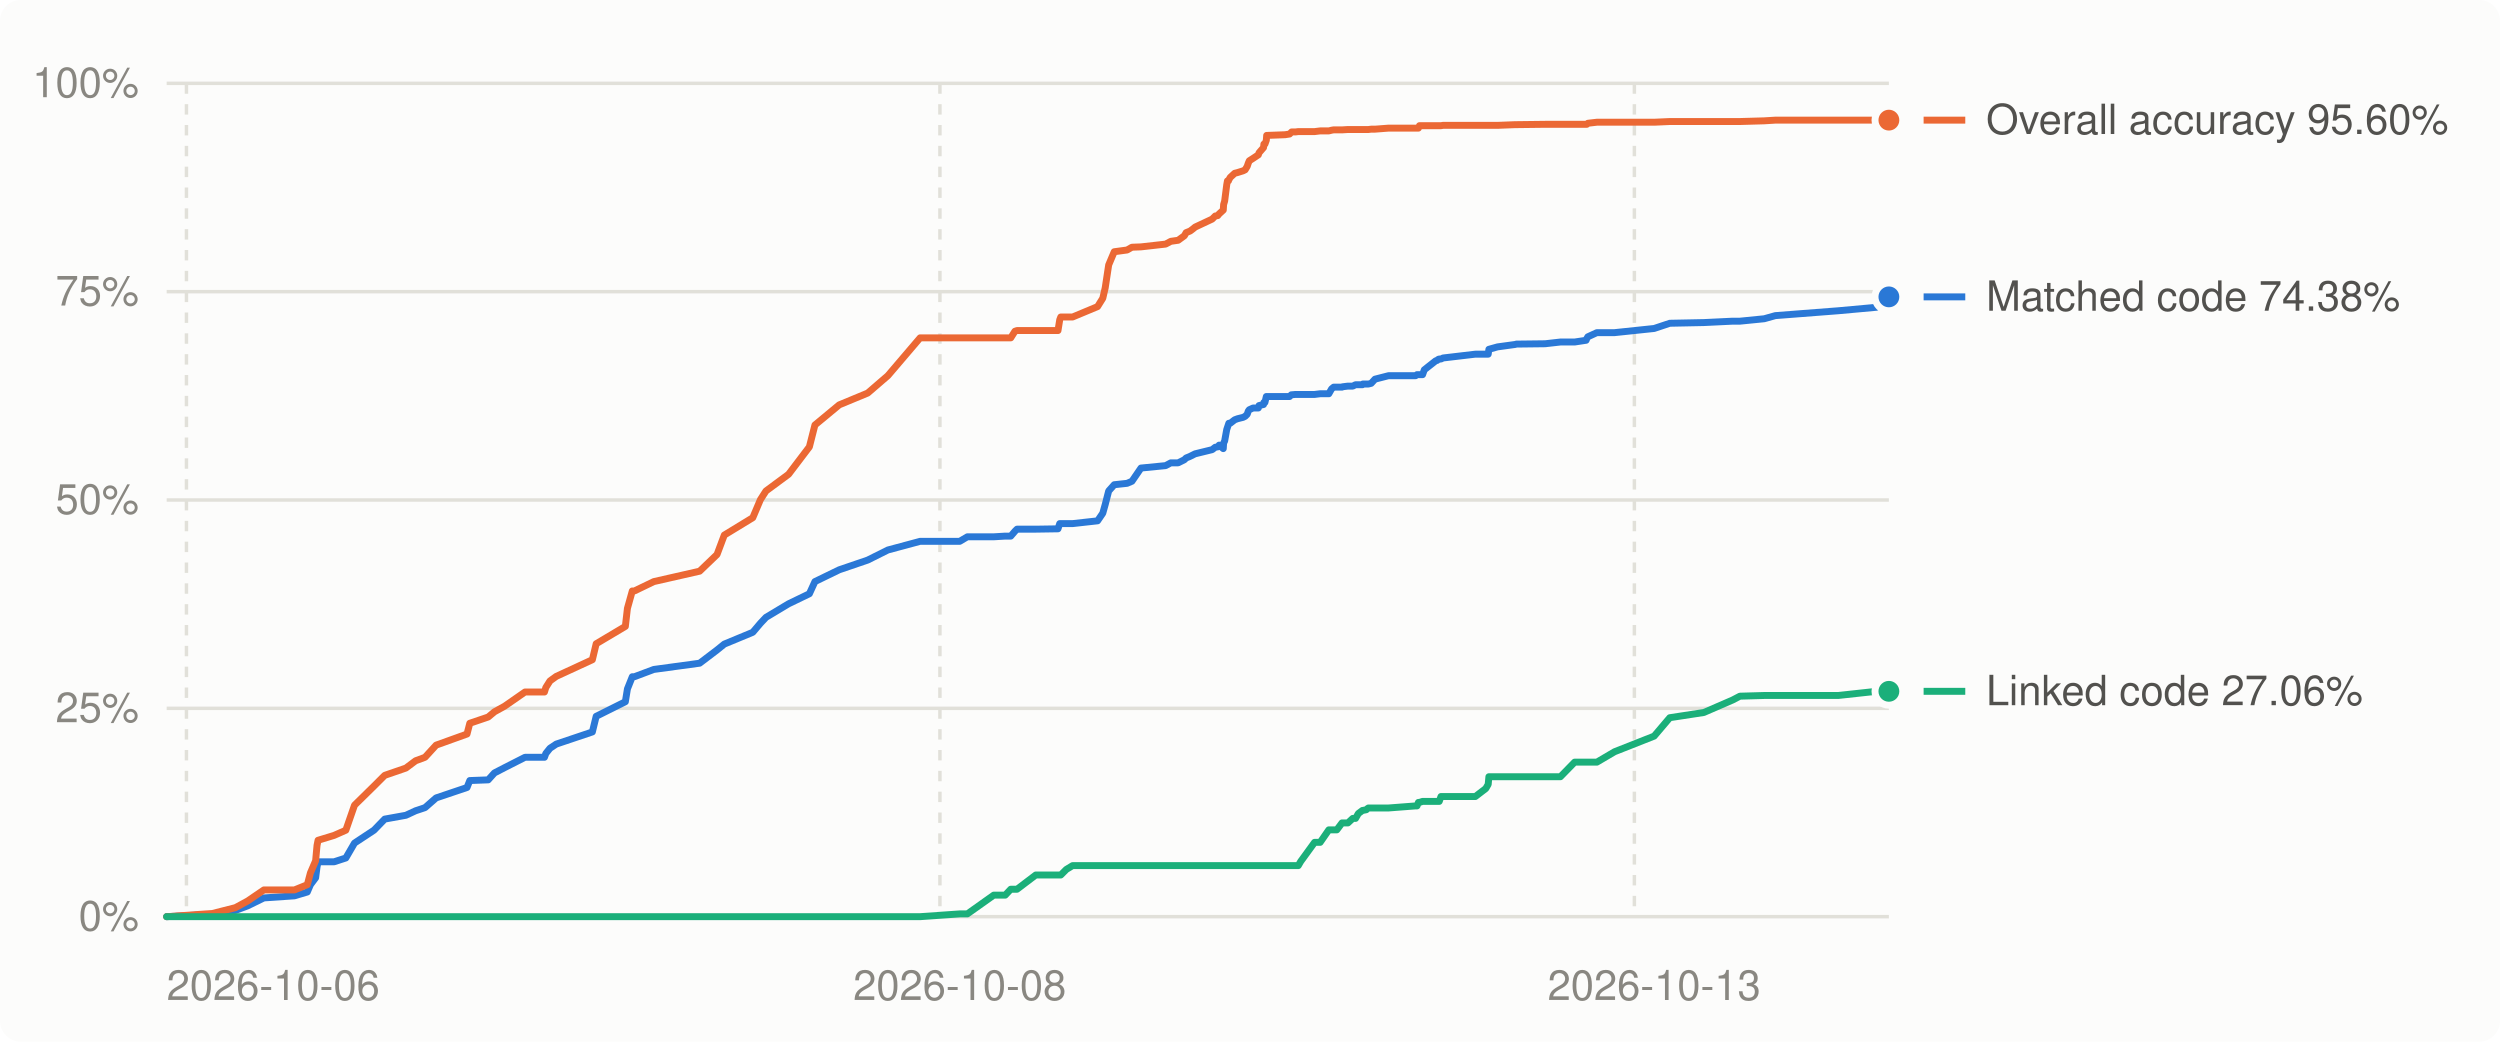
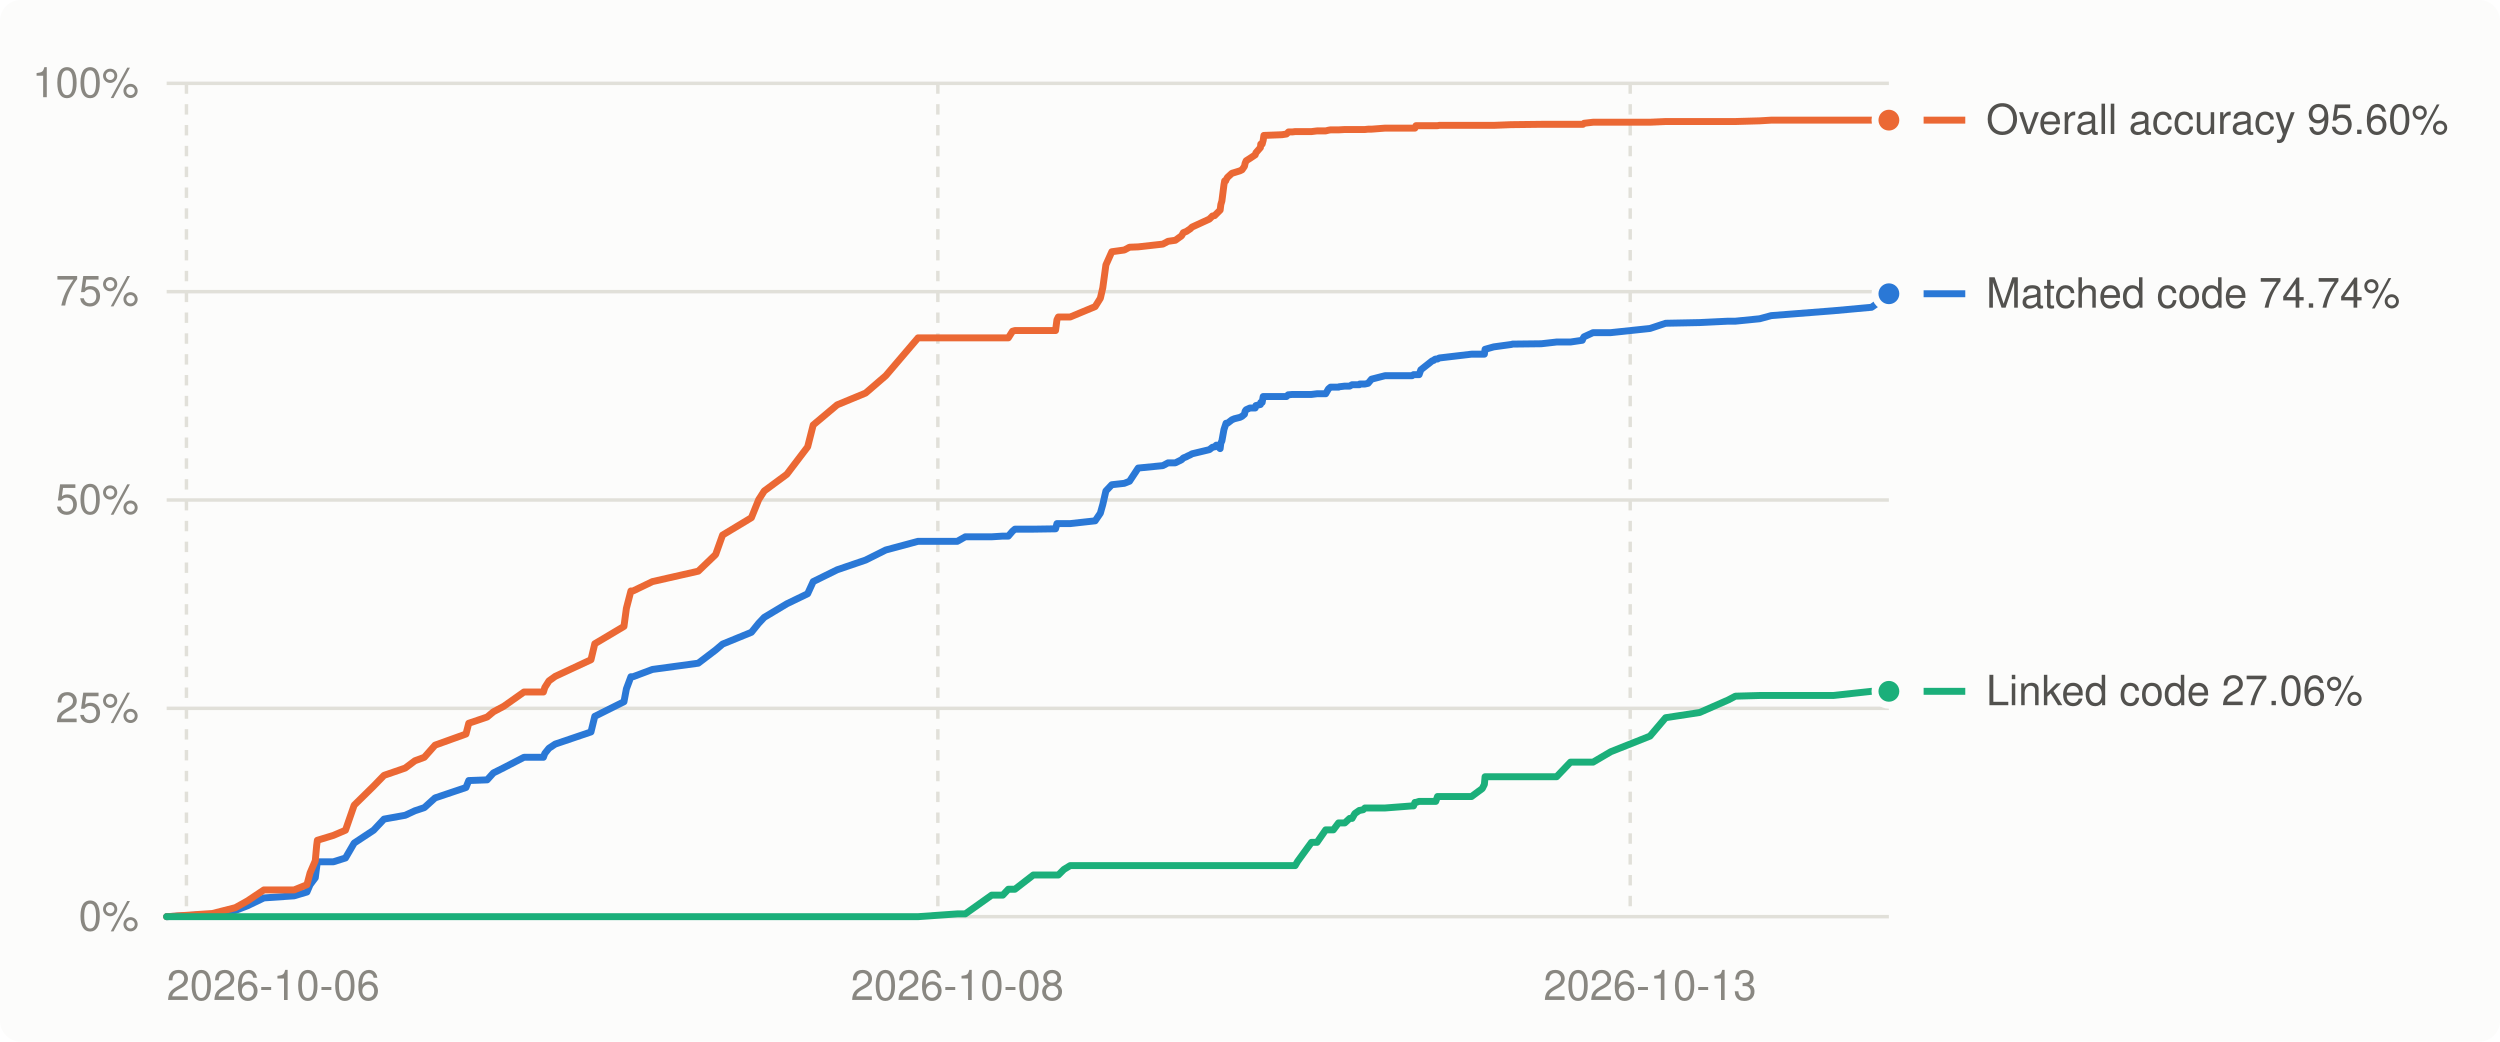
<svg xmlns="http://www.w3.org/2000/svg" viewBox="0 0 720 300" width="720" height="300" role="img" aria-label="Decompilation progress over time">
  <style>
.bg{fill:#fcfcfb}.grid{stroke:#e1e0d9}.muted{fill:#898781}.lbl{fill:#52514e}.ln0{stroke:#2a78d6}.dot0{fill:#2a78d6;stroke:#fcfcfb}.ln1{stroke:#eb6834}.dot1{fill:#eb6834;stroke:#fcfcfb}.ln2{stroke:#1baf7a}.dot2{fill:#1baf7a;stroke:#fcfcfb}
@media (prefers-color-scheme: dark){.bg{fill:#1a1a19}.grid{stroke:#2c2c2a}.muted{fill:#898781}.lbl{fill:#c3c2b7}.ln0{stroke:#3987e5}.dot0{fill:#3987e5;stroke:#1a1a19}.ln1{stroke:#d95926}.dot1{fill:#d95926;stroke:#1a1a19}.ln2{stroke:#199e70}.dot2{fill:#199e70;stroke:#1a1a19}}
text{font:12px -apple-system,BlinkMacSystemFont,'Segoe UI',Helvetica,Arial,sans-serif}
</style>
  <rect class="bg" width="720" height="300" rx="6" />
  <line x1="48" x2="544" y1="264.0" y2="264.0" class="grid" stroke-width="1" />
  <text x="40" y="268.0" class="muted" text-anchor="end">0%</text>
  <line x1="48" x2="544" y1="204.0" y2="204.0" class="grid" stroke-width="1" />
  <text x="40" y="208.0" class="muted" text-anchor="end">25%</text>
  <line x1="48" x2="544" y1="144.0" y2="144.0" class="grid" stroke-width="1" />
  <text x="40" y="148.0" class="muted" text-anchor="end">50%</text>
  <line x1="48" x2="544" y1="84.0" y2="84.0" class="grid" stroke-width="1" />
  <text x="40" y="88.0" class="muted" text-anchor="end">75%</text>
  <line x1="48" x2="544" y1="24.0" y2="24.0" class="grid" stroke-width="1" />
  <text x="40" y="28.0" class="muted" text-anchor="end">100%</text>
  <line x1="53.7" x2="53.7" y1="24" y2="264" class="grid" stroke-width="1" stroke-dasharray="3 3" />
-   <line x1="270.7" x2="270.7" y1="24" y2="264" class="grid" stroke-width="1" stroke-dasharray="3 3" />
-   <line x1="470.7" x2="470.7" y1="24" y2="264" class="grid" stroke-width="1" stroke-dasharray="3 3" />
+   <line x1="270.1" x2="270.1" y1="24" y2="264" class="grid" stroke-width="1" stroke-dasharray="3 3" />
+   <line x1="469.5" x2="469.5" y1="24" y2="264" class="grid" stroke-width="1" stroke-dasharray="3 3" />
  <text class="muted" x="48.0" y="288" text-anchor="start">2026-10-06</text>
-   <text class="muted" x="276.4" y="288" text-anchor="middle">2026-10-08</text>
-   <text class="muted" x="476.4" y="288" text-anchor="middle">2026-10-13</text>
-   <polyline points="48.0,264.0 59.4,263.4 61.1,263.3 67.8,262.2 71.3,260.9 76.0,258.6 84.8,258.0 88.5,256.9 89.4,254.8 90.9,252.8 91.3,249.7 91.6,248.2 96.2,248.2 99.6,247.1 102.1,242.8 107.7,239.1 110.8,235.9 116.9,234.8 119.7,233.5 122.4,232.6 125.6,229.8 134.5,226.8 135.3,224.8 140.6,224.6 142.4,222.6 145.3,221.1 151.2,218.1 156.8,218.1 157.2,217.0 158.4,215.5 160.2,214.3 170.6,210.8 171.7,206.3 180.1,202.1 180.7,198.4 182.1,194.9 182.7,194.9 188.3,192.8 201.5,191.0 206.5,187.2 208.6,185.5 216.8,182.1 219.0,179.5 220.6,177.8 227.1,173.9 233.1,171.0 234.7,167.5 241.7,164.1 249.9,161.3 255.7,158.4 265.0,155.9 276.4,155.9 278.6,154.6 286.2,154.6 289.5,154.4 291.1,154.4 292.3,153.0 292.9,152.4 298.3,152.4 304.7,152.3 305.2,150.8 305.5,150.8 307.1,150.8 308.9,150.8 316.1,150.0 317.6,147.8 318.3,145.3 319.3,141.4 320.9,139.6 324.6,139.2 326.0,138.6 328.6,134.8 335.7,134.1 337.2,133.3 339.3,133.3 341.1,132.4 341.6,131.9 342.6,131.5 342.8,131.4 343.6,131.0 344.2,130.7 349.1,129.5 350.0,128.8 350.7,128.7 351.1,128.2 352.3,129.2 352.4,127.6 352.7,127.0 353.3,123.7 353.5,123.1 353.8,122.2 353.9,121.9 354.3,121.9 355.6,120.9 356.4,120.6 358.0,120.2 358.6,119.9 359.2,119.3 359.5,118.4 359.8,118.0 360.9,117.5 362.4,117.5 362.6,116.8 363.9,116.5 364.0,115.9 364.3,115.9 364.7,114.2 364.8,114.2 367.5,114.2 370.1,114.2 371.4,114.2 371.9,113.7 372.0,113.7 373.1,113.6 373.9,113.6 374.6,113.6 378.6,113.6 380.2,113.4 382.7,113.4 383.5,112.0 384.1,111.5 385.0,111.5 386.5,111.5 386.6,111.4 388.2,111.2 389.6,111.2 390.4,110.8 391.2,110.8 392.4,110.8 392.5,110.6 393.5,110.6 393.8,110.6 394.1,110.6 394.9,110.4 396.0,109.2 399.9,108.2 407.7,108.2 408.1,107.9 408.5,107.9 408.8,107.9 409.1,107.9 409.7,107.9 410.2,106.5 413.5,103.9 413.9,103.8 414.2,103.5 414.5,103.4 415.0,103.4 415.6,103.1 424.9,102.0 427.9,102.0 428.6,102.0 428.8,100.6 431.3,99.9 436.4,99.2 436.7,99.1 445.0,99.0 449.4,98.5 453.5,98.5 456.8,98.0 457.0,97.5 457.3,97.0 459.9,95.8 465.0,95.8 476.4,94.6 480.9,93.1 490.7,92.9 499.0,92.5 501.1,92.5 508.1,91.8 511.3,90.9 529.4,89.5 540.4,88.5 542.7,86.9 544.0,85.5" fill="none" class="ln0" stroke-width="2" stroke-linejoin="round" stroke-linecap="round" />
-   <polyline points="48.0,264.0 59.4,263.2 61.1,263.1 67.8,261.4 71.3,259.5 76.0,256.3 84.8,256.3 88.5,254.8 89.4,251.4 90.9,247.9 91.3,243.5 91.6,242.0 96.2,240.6 99.6,239.1 102.1,231.9 107.7,226.4 110.8,223.3 116.9,221.2 119.7,219.1 122.4,218.1 125.6,214.6 134.5,211.4 135.3,208.3 140.6,206.5 142.4,205.0 145.3,203.4 151.2,199.3 156.8,199.3 157.2,198.0 158.4,196.1 160.2,194.8 170.6,190.0 171.7,185.4 180.1,180.4 180.7,175.2 182.1,170.2 182.7,170.2 188.3,167.5 201.5,164.5 206.5,159.7 208.6,154.1 216.8,149.1 219.0,143.9 220.6,141.4 227.1,136.6 233.1,128.7 234.7,122.4 241.7,116.6 249.9,113.2 255.7,108.2 265.0,97.3 276.4,97.3 278.6,97.3 286.2,97.3 289.5,97.3 291.1,97.3 292.3,95.4 292.9,95.2 298.3,95.2 304.7,95.2 305.2,92.1 305.5,91.3 307.1,91.3 308.9,91.3 316.1,88.3 317.6,85.9 318.3,82.9 319.3,76.3 320.9,72.5 324.6,72.0 326.0,71.2 328.6,71.1 335.7,70.3 337.2,69.5 339.3,69.2 341.1,67.9 341.6,67.0 342.6,66.6 342.8,66.5 343.6,65.9 344.2,65.4 349.1,63.1 350.0,62.2 350.7,62.1 351.1,61.6 352.3,60.5 352.4,58.9 352.7,57.9 353.3,53.2 353.5,52.1 353.8,52.1 353.9,51.8 354.3,51.1 355.6,49.9 356.4,49.7 358.0,49.2 358.6,48.9 359.2,47.9 359.5,47.0 359.8,46.3 360.9,45.6 362.4,44.6 362.6,44.0 363.9,42.5 364.0,41.5 364.3,41.5 364.7,40.4 364.8,39.0 367.5,38.9 370.1,38.8 371.4,38.6 371.9,38.1 372.0,38.0 373.1,38.0 373.9,37.9 374.6,37.9 378.6,37.9 380.2,37.7 382.7,37.7 383.5,37.5 384.1,37.4 385.0,37.4 386.5,37.4 386.6,37.4 388.2,37.3 389.6,37.3 390.4,37.3 391.2,37.3 392.4,37.3 392.5,37.3 393.5,37.3 393.8,37.3 394.1,37.3 394.9,37.2 396.0,37.2 399.9,36.9 407.7,36.9 408.1,36.9 408.5,36.9 408.8,36.2 409.1,36.2 409.7,36.2 410.2,36.2 413.5,36.2 413.9,36.2 414.2,36.2 414.5,36.2 415.0,36.2 415.6,36.1 424.9,36.1 427.9,36.1 428.6,36.1 428.8,36.1 431.3,36.1 436.4,35.9 436.7,35.9 445.0,35.8 449.4,35.8 453.5,35.8 456.8,35.8 457.0,35.8 457.3,35.5 459.9,35.2 465.0,35.2 476.4,35.2 480.9,35.0 490.7,35.0 499.0,35.0 501.1,35.0 508.1,34.8 511.3,34.6 529.4,34.6 540.4,34.6 542.7,34.6 544.0,34.6" fill="none" class="ln1" stroke-width="2" stroke-linejoin="round" stroke-linecap="round" />
-   <polyline points="48.0,264.0 59.4,264.0 61.1,264.0 67.8,264.0 71.3,264.0 76.0,264.0 84.8,264.0 88.5,264.0 89.4,264.0 90.9,264.0 91.3,264.0 91.6,264.0 96.2,264.0 99.6,264.0 102.1,264.0 107.7,264.0 110.8,264.0 116.9,264.0 119.7,264.0 122.4,264.0 125.6,264.0 134.5,264.0 135.3,264.0 140.6,264.0 142.4,264.0 145.3,264.0 151.2,264.0 156.8,264.0 157.2,264.0 158.4,264.0 160.2,264.0 170.6,264.0 171.7,264.0 180.1,264.0 180.7,264.0 182.1,264.0 182.7,264.0 188.3,264.0 201.5,264.0 206.5,264.0 208.6,264.0 216.8,264.0 219.0,264.0 220.6,264.0 227.1,264.0 233.1,264.0 234.7,264.0 241.7,264.0 249.9,264.0 255.7,264.0 265.0,264.0 276.4,263.2 278.6,263.2 286.2,257.8 289.5,257.8 291.1,256.1 292.3,256.1 292.9,256.1 298.3,252.0 304.7,252.0 305.2,252.0 305.5,252.0 307.1,250.4 308.9,249.3 316.1,249.3 317.6,249.3 318.3,249.3 319.3,249.3 320.9,249.3 324.6,249.3 326.0,249.3 328.6,249.3 335.7,249.3 337.2,249.3 339.3,249.3 341.1,249.3 341.6,249.3 342.6,249.3 342.8,249.3 343.6,249.3 344.2,249.3 349.1,249.3 350.0,249.3 350.7,249.3 351.1,249.3 352.3,249.3 352.4,249.3 352.7,249.3 353.3,249.3 353.5,249.3 353.8,249.3 353.9,249.3 354.3,249.3 355.6,249.3 356.4,249.3 358.0,249.3 358.6,249.3 359.2,249.3 359.5,249.3 359.8,249.3 360.9,249.3 362.4,249.3 362.6,249.3 363.9,249.3 364.0,249.3 364.3,249.3 364.7,249.3 364.8,249.3 367.5,249.3 370.1,249.3 371.4,249.3 371.9,249.3 372.0,249.3 373.1,249.3 373.9,249.3 374.6,248.1 378.6,242.6 380.2,242.6 382.7,239.0 383.5,239.0 384.1,239.0 385.0,239.0 386.5,237.0 386.6,237.0 388.2,237.0 389.6,235.7 390.4,235.7 391.2,234.3 392.4,233.4 392.5,233.4 393.5,233.2 393.8,232.9 394.1,232.7 394.9,232.7 396.0,232.7 399.9,232.7 407.7,232.1 408.1,232.1 408.5,231.1 408.8,231.1 409.1,231.0 409.7,230.8 410.2,230.8 413.5,230.8 413.9,230.8 414.2,230.8 414.5,230.8 415.0,229.4 415.6,229.4 424.9,229.4 427.9,227.1 428.6,225.9 428.8,223.7 431.3,223.7 436.4,223.7 436.7,223.7 445.0,223.7 449.4,223.7 453.5,219.5 456.8,219.5 457.0,219.5 457.3,219.5 459.9,219.5 465.0,216.5 476.4,212.0 480.9,206.7 490.7,205.2 499.0,201.6 501.1,200.5 508.1,200.3 511.3,200.3 529.4,200.3 540.4,199.1 542.7,199.1 544.0,199.1" fill="none" class="ln2" stroke-width="2" stroke-linejoin="round" stroke-linecap="round" />
-   <circle cx="544.0" cy="85.5" r="4" class="dot0" stroke-width="2" />
+   <text class="muted" x="275.7" y="288" text-anchor="middle">2026-10-08</text>
+   <text class="muted" x="475.2" y="288" text-anchor="middle">2026-10-13</text>
+   <polyline points="48.0,264.0 59.4,263.4 61.1,263.3 67.8,262.2 71.2,260.9 76.0,258.6 84.7,258.0 88.4,256.9 89.3,254.8 90.8,252.8 91.2,249.7 91.4,248.2 96.0,248.2 99.5,247.1 102.0,242.8 107.6,239.1 110.6,235.9 116.7,234.8 119.5,233.5 122.2,232.6 125.3,229.8 134.2,226.8 135.0,224.8 140.3,224.6 142.1,222.6 145.1,221.1 150.9,218.1 156.5,218.1 156.9,217.0 158.1,215.5 159.9,214.3 170.2,210.8 171.3,206.3 179.7,202.1 180.4,198.4 181.7,194.9 182.3,194.9 187.9,192.8 201.1,191.0 206.1,187.2 208.1,185.5 216.4,182.1 218.5,179.5 220.1,177.8 226.6,173.9 232.6,171.0 234.2,167.5 241.1,164.1 249.3,161.3 255.1,158.4 264.4,155.9 275.7,155.9 278.0,154.6 285.6,154.6 288.8,154.4 290.4,154.4 291.6,153.0 292.3,152.4 297.6,152.4 304.0,152.3 304.4,150.8 304.8,150.8 306.4,150.8 308.2,150.8 315.4,150.0 316.9,147.8 317.6,145.3 318.5,141.4 320.2,139.6 323.8,139.2 325.3,138.6 327.8,134.8 334.9,134.1 336.4,133.3 338.5,133.3 340.3,132.4 340.8,131.9 341.8,131.5 341.9,131.4 342.8,131.0 343.3,130.7 348.3,129.5 349.2,128.8 349.8,128.7 350.3,128.2 351.4,129.2 351.6,127.6 351.9,127.0 352.5,123.7 352.7,123.1 353.0,122.2 353.1,121.9 353.5,121.9 354.8,120.9 355.5,120.6 357.1,120.2 357.7,119.9 358.4,119.3 358.6,118.4 358.9,118.0 360.0,117.5 361.5,117.5 361.7,116.8 363.0,116.5 363.1,115.9 363.5,115.9 363.8,114.2 364.0,114.2 366.6,114.2 369.2,114.2 370.5,114.2 371.0,113.7 371.1,113.7 372.2,113.6 373.0,113.6 373.7,113.6 377.7,113.6 379.3,113.4 381.8,113.4 382.6,112.0 383.2,111.5 384.0,111.5 385.5,111.5 385.6,111.4 387.3,111.2 388.7,111.2 389.4,110.8 390.2,110.8 391.5,110.8 391.6,110.6 392.6,110.6 392.9,110.6 393.1,110.6 394.0,110.4 395.0,109.2 398.9,108.2 406.7,108.2 407.1,107.9 407.5,107.9 407.8,107.9 408.1,107.9 408.7,107.9 409.2,106.5 412.5,103.9 412.9,103.8 413.2,103.5 413.5,103.4 414.0,103.4 414.5,103.1 423.8,102.0 426.9,102.0 427.5,102.0 427.7,100.6 430.2,99.9 435.3,99.2 435.6,99.1 443.9,99.0 448.3,98.5 452.3,98.5 455.7,98.0 455.9,97.5 456.2,97.0 458.8,95.8 463.9,95.8 475.2,94.6 479.7,93.1 489.5,92.9 497.7,92.5 499.8,92.5 506.8,91.8 510.1,90.9 528.0,89.5 539.0,88.5 541.3,86.9 542.6,85.5 544.0,84.6" fill="none" class="ln0" stroke-width="2" stroke-linejoin="round" stroke-linecap="round" />
+   <polyline points="48.0,264.0 59.4,263.2 61.1,263.1 67.8,261.4 71.2,259.5 76.0,256.3 84.7,256.3 88.4,254.8 89.3,251.4 90.8,247.9 91.2,243.5 91.4,242.0 96.0,240.6 99.5,239.1 102.0,231.9 107.6,226.4 110.6,223.3 116.7,221.2 119.5,219.1 122.2,218.1 125.3,214.6 134.2,211.4 135.0,208.3 140.3,206.5 142.1,205.0 145.1,203.4 150.9,199.3 156.5,199.3 156.9,198.0 158.1,196.1 159.9,194.8 170.2,190.0 171.3,185.4 179.7,180.4 180.4,175.2 181.7,170.2 182.3,170.2 187.9,167.5 201.1,164.5 206.1,159.7 208.1,154.1 216.4,149.1 218.5,143.9 220.1,141.4 226.6,136.6 232.6,128.7 234.2,122.4 241.1,116.6 249.3,113.2 255.1,108.2 264.4,97.3 275.7,97.3 278.0,97.3 285.6,97.3 288.8,97.3 290.4,97.3 291.6,95.4 292.3,95.2 297.6,95.2 304.0,95.2 304.4,92.1 304.8,91.3 306.4,91.3 308.2,91.3 315.4,88.3 316.9,85.9 317.6,82.9 318.5,76.3 320.2,72.5 323.8,72.0 325.3,71.2 327.8,71.1 334.9,70.3 336.4,69.5 338.5,69.2 340.3,67.9 340.8,67.0 341.8,66.6 341.9,66.5 342.8,65.9 343.3,65.4 348.3,63.1 349.2,62.2 349.8,62.1 350.3,61.6 351.4,60.5 351.6,58.9 351.9,57.9 352.5,53.2 352.7,52.1 353.0,52.1 353.1,51.8 353.5,51.1 354.8,49.9 355.5,49.7 357.1,49.2 357.7,48.9 358.4,47.9 358.6,47.0 358.9,46.3 360.0,45.6 361.5,44.6 361.7,44.0 363.0,42.5 363.1,41.5 363.5,41.5 363.8,40.4 364.0,39.0 366.6,38.9 369.2,38.8 370.5,38.6 371.0,38.1 371.1,38.0 372.2,38.0 373.0,37.9 373.7,37.9 377.7,37.9 379.3,37.7 381.8,37.7 382.6,37.5 383.2,37.4 384.0,37.4 385.5,37.4 385.6,37.4 387.3,37.3 388.7,37.3 389.4,37.3 390.2,37.3 391.5,37.3 391.6,37.3 392.6,37.3 392.9,37.3 393.1,37.3 394.0,37.2 395.0,37.2 398.9,36.9 406.7,36.9 407.1,36.9 407.5,36.9 407.8,36.2 408.1,36.2 408.7,36.2 409.2,36.2 412.5,36.2 412.9,36.2 413.2,36.2 413.5,36.2 414.0,36.2 414.5,36.1 423.8,36.1 426.9,36.1 427.5,36.1 427.7,36.1 430.2,36.1 435.3,35.9 435.6,35.9 443.9,35.8 448.3,35.8 452.3,35.8 455.7,35.8 455.9,35.8 456.2,35.5 458.8,35.2 463.9,35.2 475.2,35.2 479.7,35.0 489.5,35.0 497.7,35.0 499.8,35.0 506.8,34.8 510.1,34.6 528.0,34.6 539.0,34.6 541.3,34.6 542.6,34.6 544.0,34.6" fill="none" class="ln1" stroke-width="2" stroke-linejoin="round" stroke-linecap="round" />
+   <polyline points="48.0,264.0 59.4,264.0 61.1,264.0 67.8,264.0 71.2,264.0 76.0,264.0 84.7,264.0 88.4,264.0 89.3,264.0 90.8,264.0 91.2,264.0 91.4,264.0 96.0,264.0 99.5,264.0 102.0,264.0 107.6,264.0 110.6,264.0 116.7,264.0 119.5,264.0 122.2,264.0 125.3,264.0 134.2,264.0 135.0,264.0 140.3,264.0 142.1,264.0 145.1,264.0 150.9,264.0 156.5,264.0 156.9,264.0 158.1,264.0 159.9,264.0 170.2,264.0 171.3,264.0 179.7,264.0 180.4,264.0 181.7,264.0 182.3,264.0 187.9,264.0 201.1,264.0 206.1,264.0 208.1,264.0 216.4,264.0 218.5,264.0 220.1,264.0 226.6,264.0 232.6,264.0 234.2,264.0 241.1,264.0 249.3,264.0 255.1,264.0 264.4,264.0 275.7,263.2 278.0,263.2 285.6,257.8 288.8,257.8 290.4,256.1 291.6,256.1 292.3,256.1 297.6,252.0 304.0,252.0 304.4,252.0 304.8,252.0 306.4,250.4 308.2,249.3 315.4,249.3 316.9,249.3 317.6,249.3 318.5,249.3 320.2,249.3 323.8,249.3 325.3,249.3 327.8,249.3 334.9,249.3 336.4,249.3 338.5,249.3 340.3,249.3 340.8,249.3 341.8,249.3 341.9,249.3 342.8,249.3 343.3,249.3 348.3,249.3 349.2,249.3 349.8,249.3 350.3,249.3 351.4,249.3 351.6,249.3 351.9,249.3 352.5,249.3 352.7,249.3 353.0,249.3 353.1,249.3 353.5,249.3 354.8,249.3 355.5,249.3 357.1,249.3 357.7,249.3 358.4,249.3 358.6,249.3 358.9,249.3 360.0,249.3 361.5,249.3 361.7,249.3 363.0,249.3 363.1,249.3 363.5,249.3 363.8,249.3 364.0,249.3 366.6,249.3 369.2,249.3 370.5,249.3 371.0,249.3 371.1,249.3 372.2,249.3 373.0,249.3 373.7,248.1 377.7,242.6 379.3,242.6 381.8,239.0 382.6,239.0 383.2,239.0 384.0,239.0 385.5,237.0 385.6,237.0 387.3,237.0 388.7,235.7 389.4,235.7 390.2,234.3 391.5,233.4 391.6,233.4 392.6,233.2 392.9,232.9 393.1,232.7 394.0,232.7 395.0,232.7 398.9,232.7 406.7,232.1 407.1,232.1 407.5,231.1 407.8,231.1 408.1,231.0 408.7,230.8 409.2,230.8 412.5,230.8 412.9,230.8 413.2,230.8 413.5,230.8 414.0,229.4 414.5,229.4 423.8,229.4 426.9,227.1 427.5,225.9 427.7,223.7 430.2,223.7 435.3,223.7 435.6,223.7 443.9,223.7 448.3,223.7 452.3,219.5 455.7,219.5 455.9,219.5 456.2,219.5 458.8,219.5 463.9,216.5 475.2,212.0 479.7,206.7 489.5,205.2 497.7,201.6 499.8,200.5 506.8,200.3 510.1,200.3 528.0,200.3 539.0,199.1 541.3,199.1 542.6,199.1 544.0,199.1" fill="none" class="ln2" stroke-width="2" stroke-linejoin="round" stroke-linecap="round" />
+   <circle cx="544.0" cy="84.6" r="4" class="dot0" stroke-width="2" />
  <circle cx="544.0" cy="34.6" r="4" class="dot1" stroke-width="2" />
  <circle cx="544.0" cy="199.1" r="4" class="dot2" stroke-width="2" />
  <line x1="554" x2="566" y1="199.1" y2="199.1" class="ln2" stroke-width="2" />
  <text class="lbl" x="572" y="203.1">Linked code 27.06%</text>
-   <line x1="554" x2="566" y1="85.5" y2="85.5" class="ln0" stroke-width="2" />
-   <text class="lbl" x="572" y="89.5">Matched code 74.38%</text>
+   <line x1="554" x2="566" y1="84.6" y2="84.6" class="ln0" stroke-width="2" />
+   <text class="lbl" x="572" y="88.6">Matched code 74.74%</text>
  <line x1="554" x2="566" y1="34.6" y2="34.6" class="ln1" stroke-width="2" />
  <text class="lbl" x="572" y="38.6">Overall accuracy 95.60%</text>
</svg>
